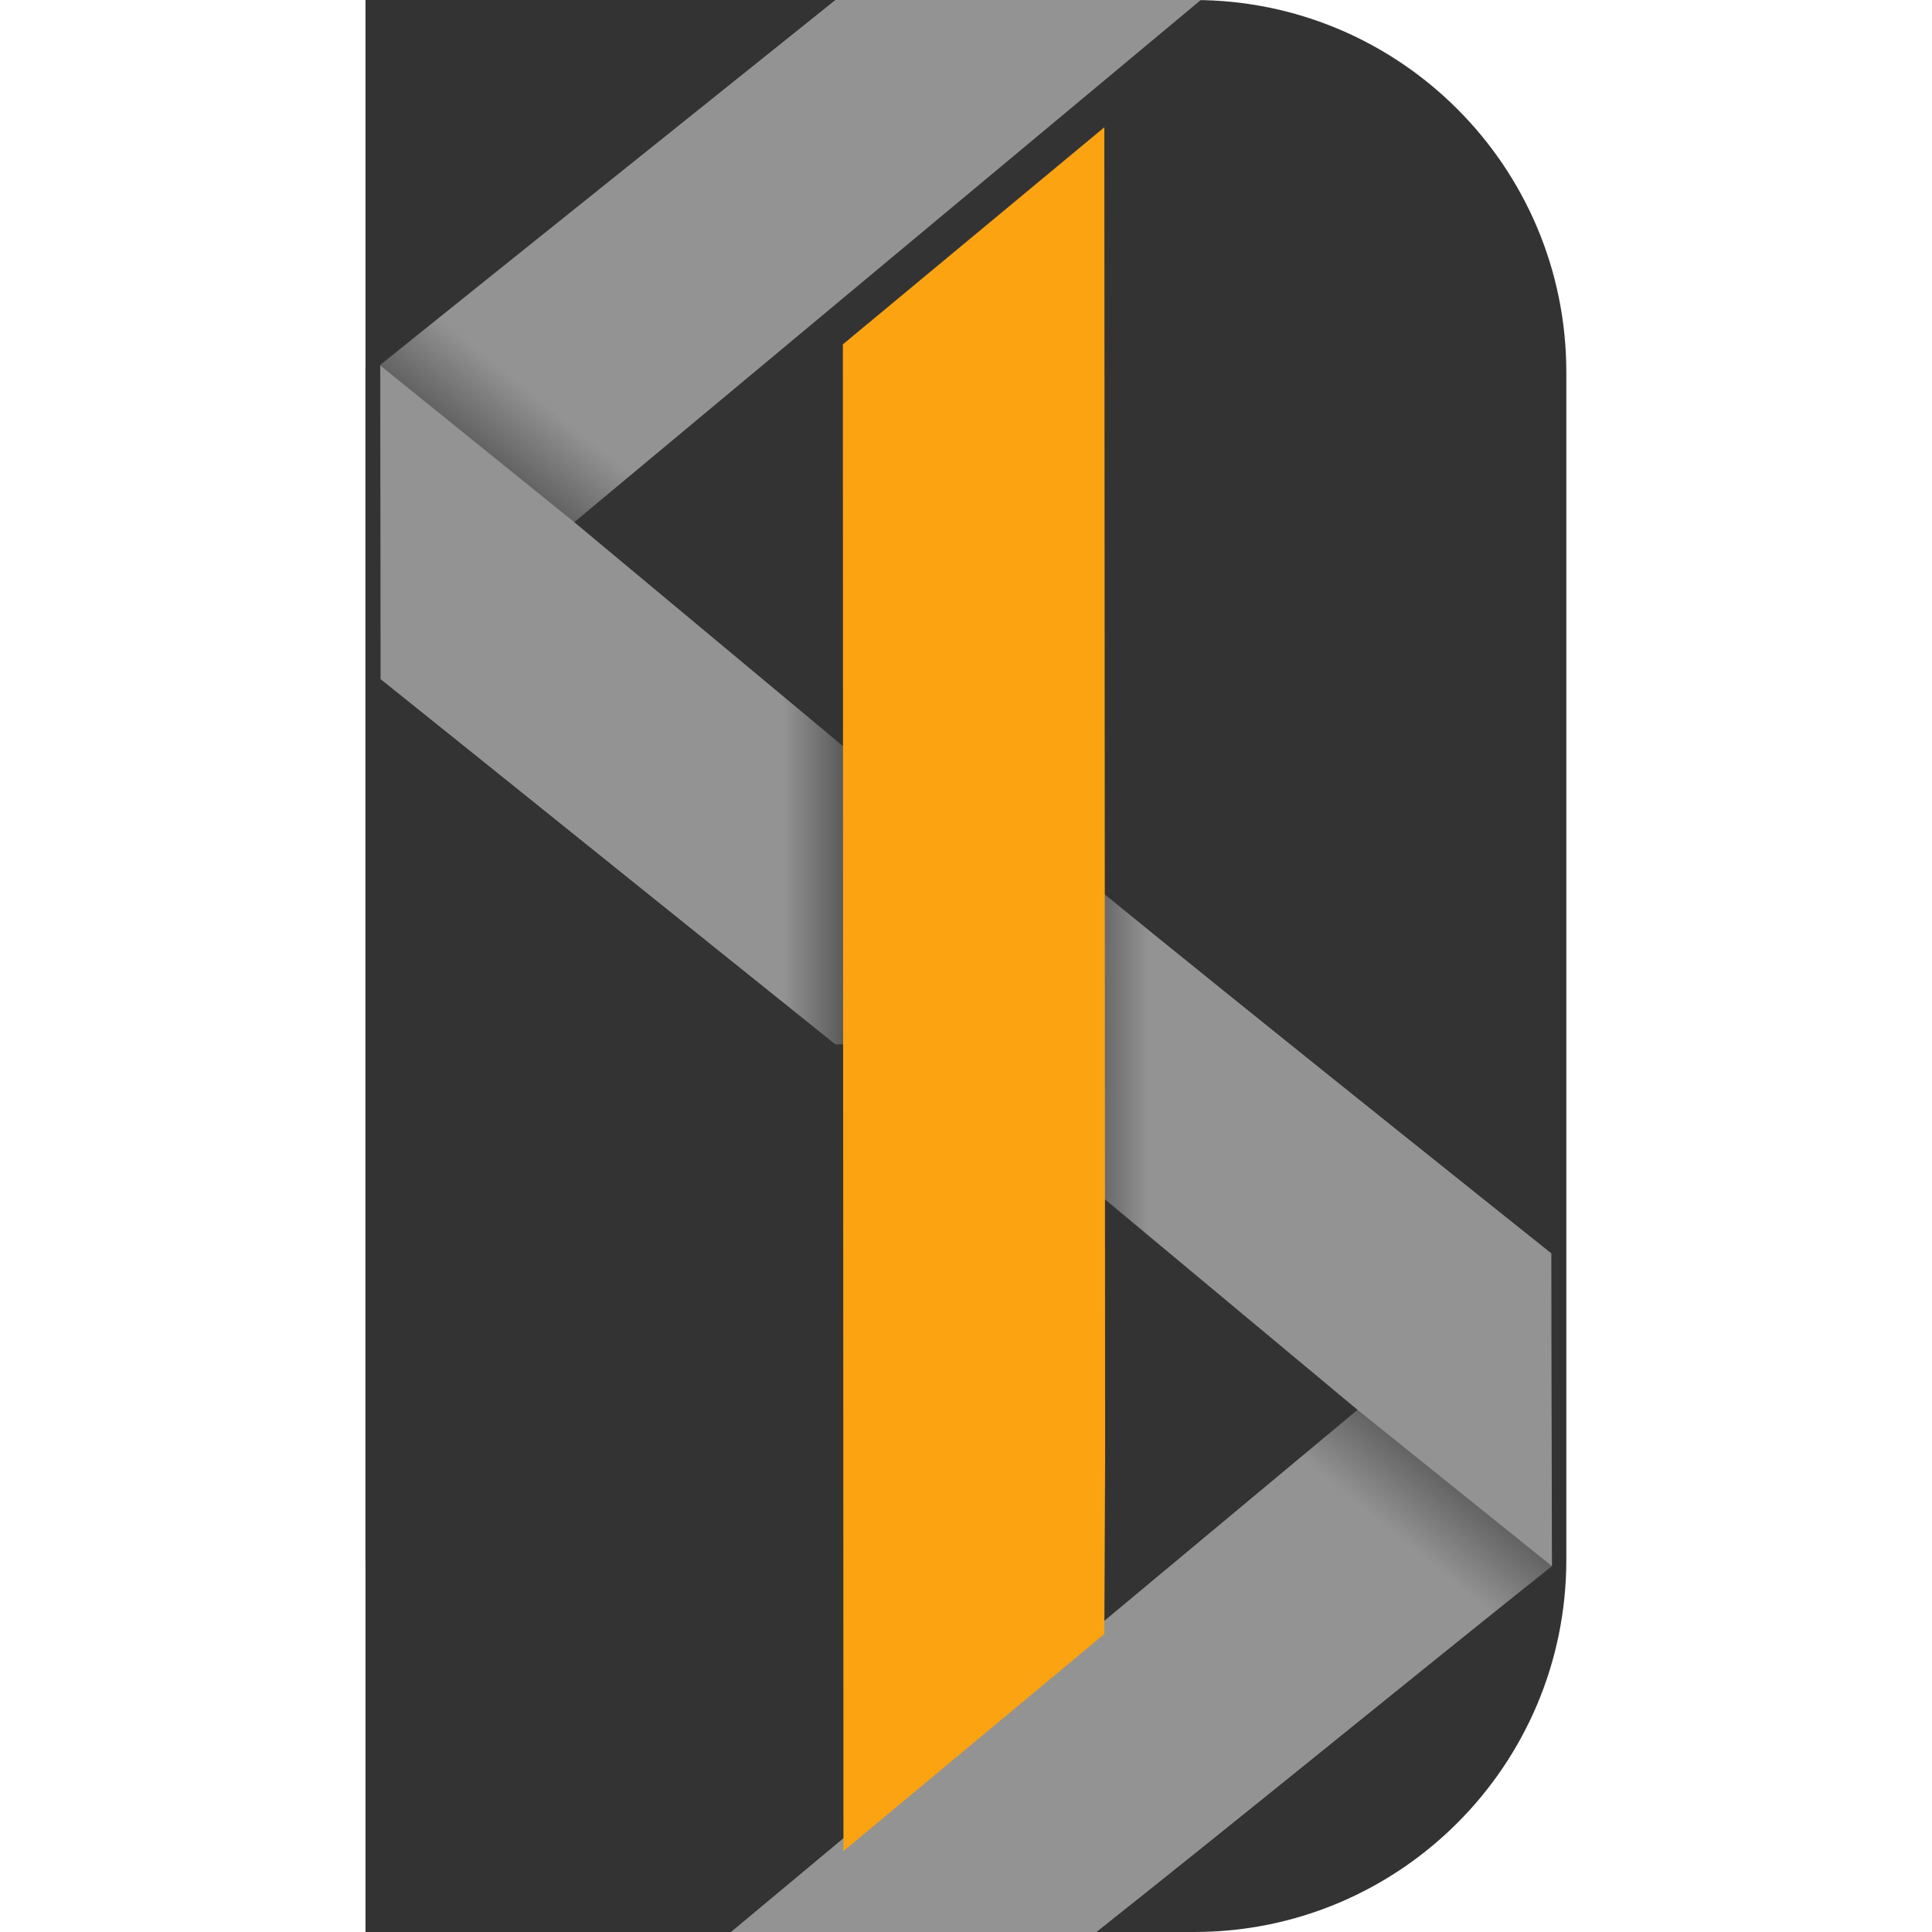
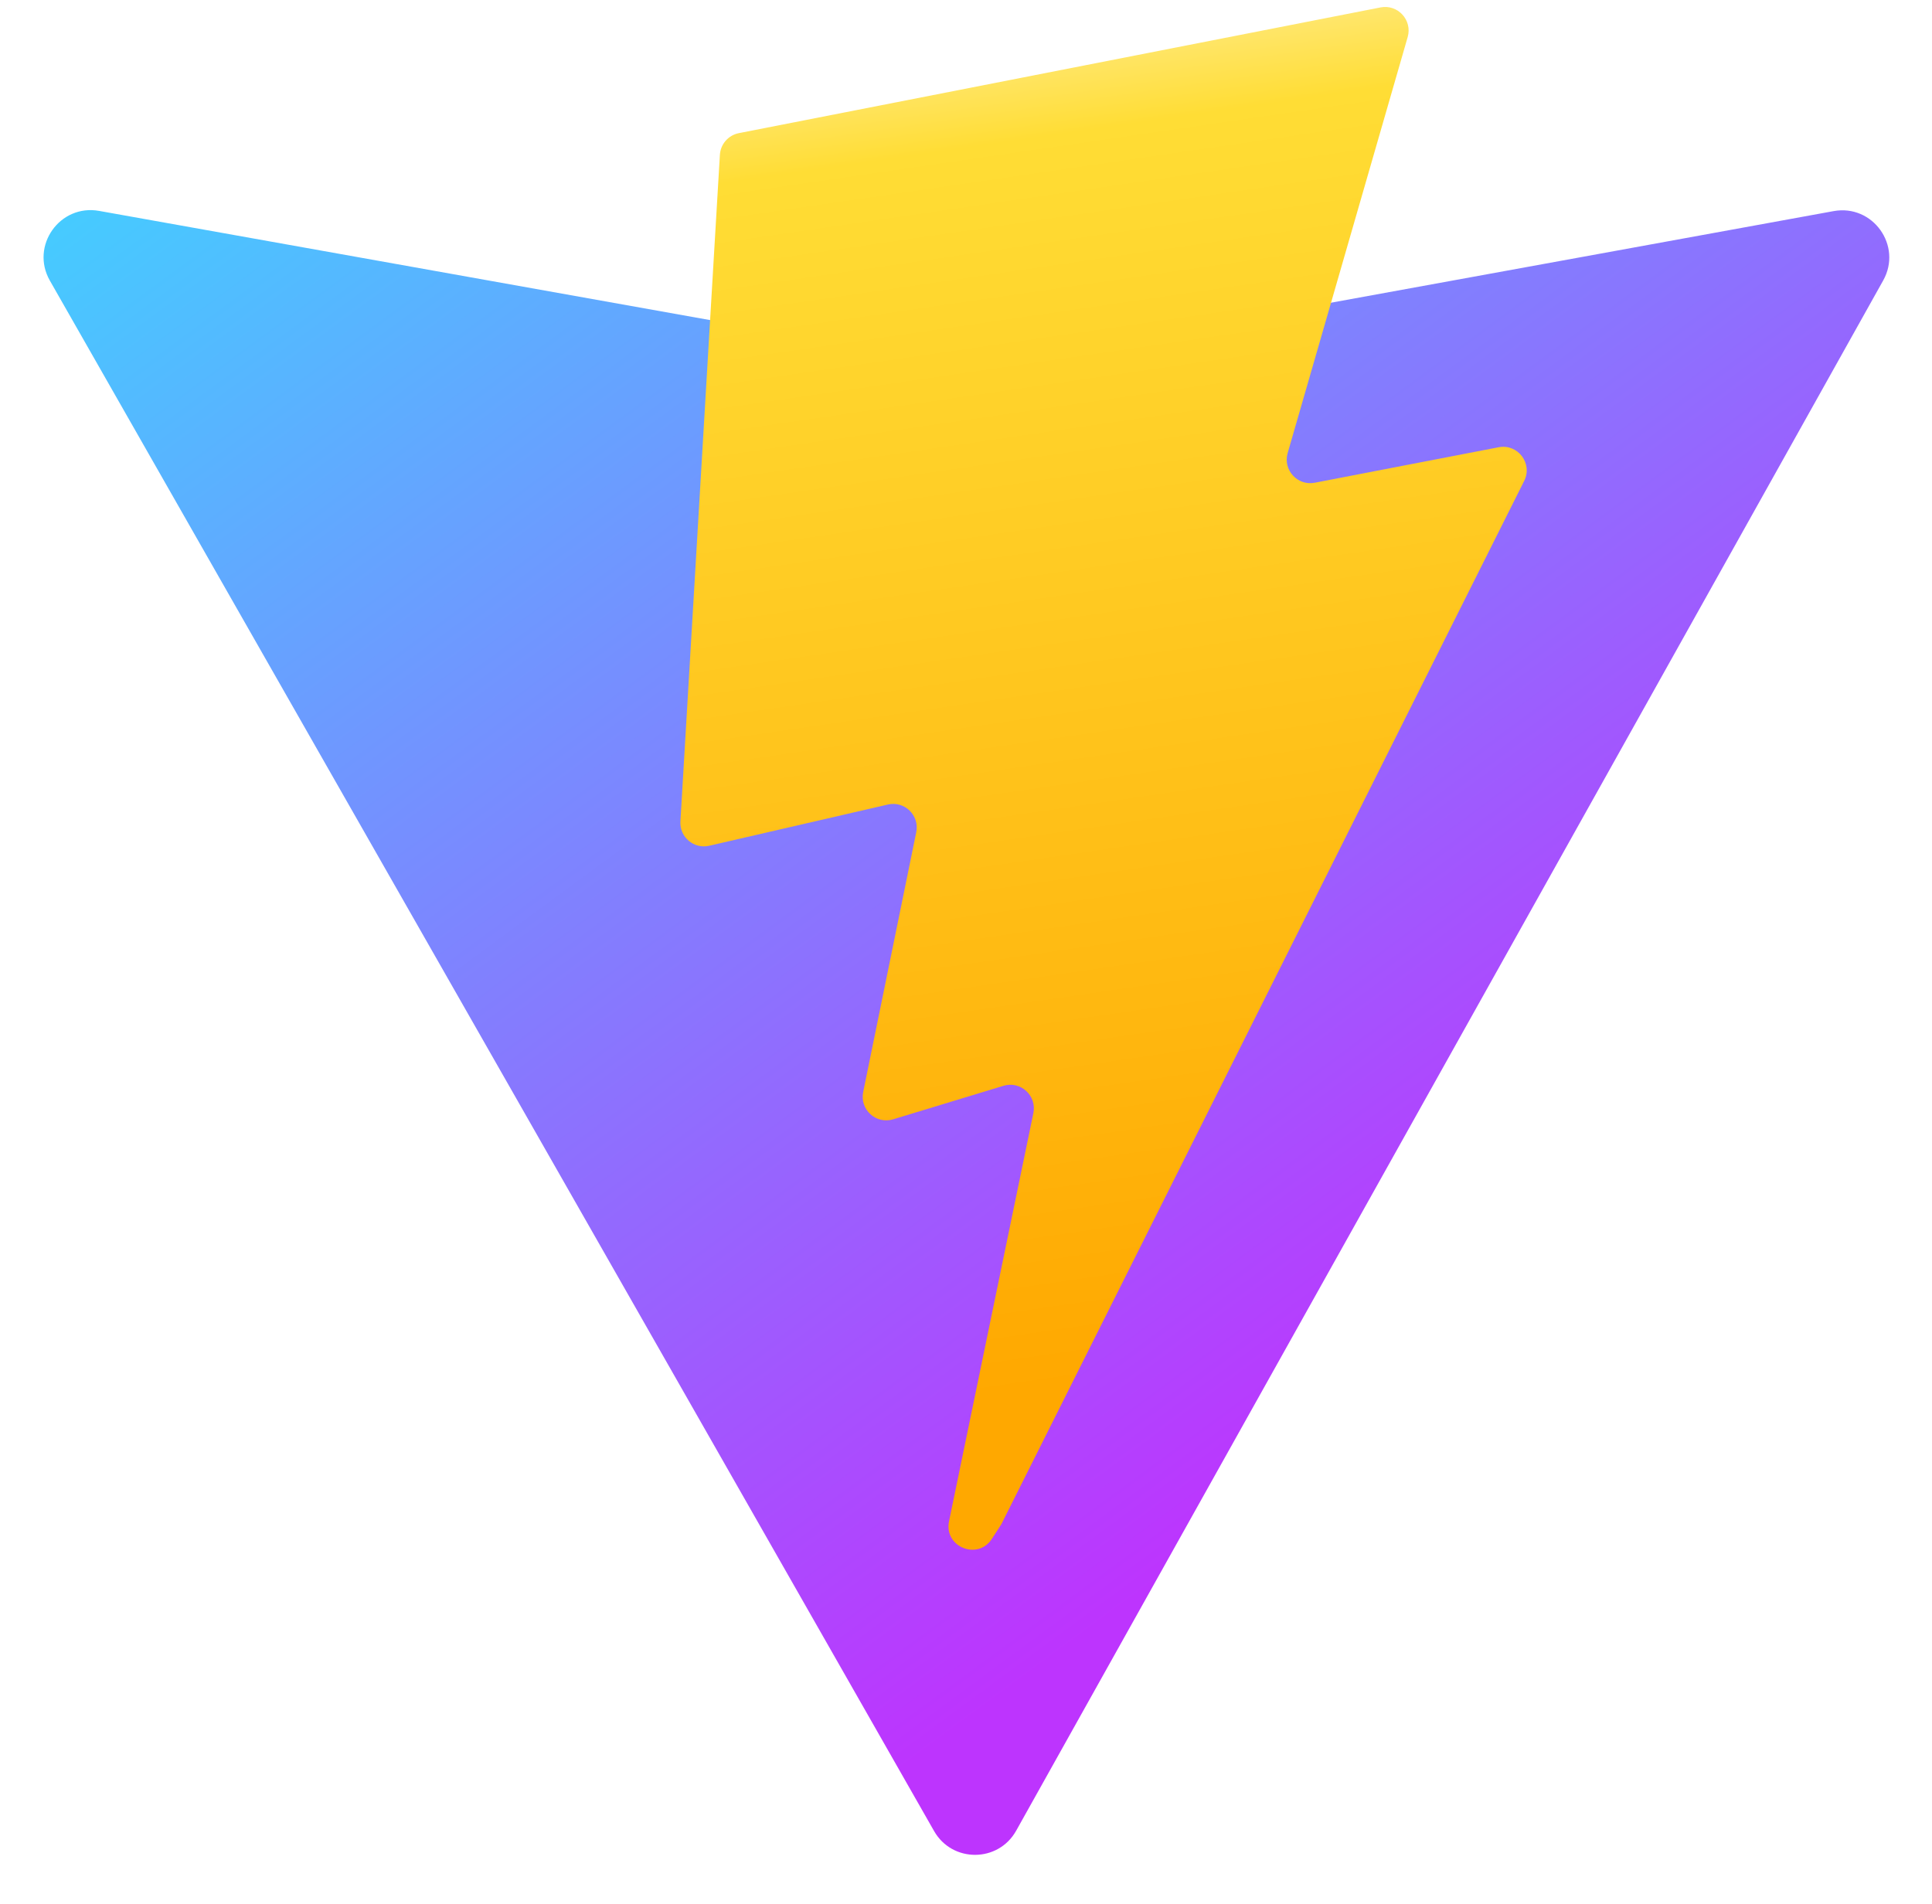
- <svg xmlns="http://www.w3.org/2000/svg" xmlns:xlink="http://www.w3.org/1999/xlink" width="37" height="37" version="1.1" viewBox="0 0 9.79 9.79">
+ <svg xmlns="http://www.w3.org/2000/svg" width="410" height="404" viewBox="0 0 410 404" fill="none">
+   <path d="M399.641 59.525L215.643 388.545C211.844 395.338 202.084 395.378 198.228 388.618L10.582 59.556C6.381 52.19 12.68 43.267 21.028 44.759L205.223 77.682C206.398 77.892 207.601 77.89 208.776 77.676L389.119 44.806C397.439 43.289 403.768 52.143 399.641 59.525Z" fill="url(#paint0_linear)" />
+   <path d="M292.965 1.574L156.801 28.255C154.563 28.694 152.906 30.59 152.771 32.866L144.395 174.33C144.198 177.662 147.258 180.248 150.51 179.498L188.42 170.749C191.967 169.931 195.172 173.055 194.443 176.622L183.18 231.775C182.422 235.487 185.907 238.661 189.532 237.56L212.947 230.446C216.577 229.344 220.065 232.527 219.297 236.242L201.398 322.875C200.278 328.294 207.486 331.249 210.492 326.603L212.5 323.5L323.454 102.072C325.312 98.365 322.108 94.137 318.036 94.923L279.014 102.454C275.347 103.161 272.227 99.746 273.262 96.158L298.731 7.867C299.767 4.273 296.636 0.855 292.965 1.574Z" fill="url(#paint1_linear)" />
  <defs>
-     <linearGradient id="b" x1="68.081" x2="67.345" y1="144.82" y2="143.92" gradientTransform="matrix(-1 0 0 1 75.142 -137.05)" gradientUnits="userSpaceOnUse" xlink:href="#a" />
-     <linearGradient id="a">
-       <stop stop-color="#939393" offset="0" />
-       <stop offset="1" />
+     <linearGradient id="paint0_linear" x1="6" y1="33" x2="235" y2="344" gradientUnits="userSpaceOnUse">
+       <stop stop-color="#41D1FF" />
+       <stop offset="1" stop-color="#BD34FE" />
    </linearGradient>
-     <linearGradient id="c" x1="68.081" x2="67.345" y1="144.82" y2="143.92" gradientTransform="matrix(1 0 0 -1 -65.352 146.84)" gradientUnits="userSpaceOnUse" xlink:href="#a" />
-     <linearGradient id="d" x1="69.85" x2="70.644" y1="142.35" y2="142.35" gradientTransform="matrix(-1 0 0 1 75.671 -137.05)" gradientUnits="userSpaceOnUse" xlink:href="#a" />
-     <linearGradient id="e" x1="69.85" x2="70.644" y1="142.35" y2="142.35" gradientTransform="matrix(1 0 0 -1 -65.881 146.84)" gradientUnits="userSpaceOnUse" xlink:href="#a" />
+     <linearGradient id="paint1_linear" x1="194.651" y1="8.818" x2="236.076" y2="292.989" gradientUnits="userSpaceOnUse">
+       <stop stop-color="#FFEA83" />
+       <stop offset="0.083" stop-color="#FFDD35" />
+       <stop offset="1" stop-color="#FFA800" />
+     </linearGradient>
  </defs>
-   <g display="none">
-     <rect x="66.94" y="72.231" width="9.79" height="9.79" rx="0" ry="0" fill="#e6e6e6" stroke="#116afc" stroke-width=".026" style="paint-order:markers stroke fill" />
-   </g>
-   <g>
-     <rect x="1.852" y="2.4104e-5" width="6.085" height="9.79" ry="1.886" fill="#333" style="paint-order:markers stroke fill" />
-     <rect x="1.852" y="2.4104e-5" width="3.704" height="9.79" ry="0" fill="#333" style="paint-order:markers stroke fill" />
-     <path d="m5.556 9.79c0.791-0.627 1.596-1.287 2.308-1.854l-5e-3 -1.586-0.98 0.794-2.646 2.205-0.529 0.441 1.852-2e-5" fill="url(#b)" />
-     <path d="m4.233 1.6708e-5 -0.041 0.033c-0.773 0.62-1.571 1.258-2.264 1.815v1.591l0.983-0.794 2.646-2.205 0.529-0.441-1.852-2e-5" fill="url(#c)" />
-     <path d="m5.556 4.498c0.782 0.639 2.305 1.853 2.305 1.853l0.003 1.585-0.985-0.792-2.646-2.205 4.45e-4 -0.441 1.323 1e-5" fill="url(#d)" />
-     <path d="m4.233 5.292c-0.786-0.63-1.596-1.283-2.305-1.851l-0.001-1.589 0.983 0.794 2.646 2.205-4.45e-4 0.441-1.323-1e-5" fill="url(#e)" />
-     <path d="m5.596 0.645 0.004 6.735-0.004 0.9-1.322 1.1-0.003-7.635" fill="#fca311" style="mix-blend-mode:normal" />
-   </g>
</svg>
